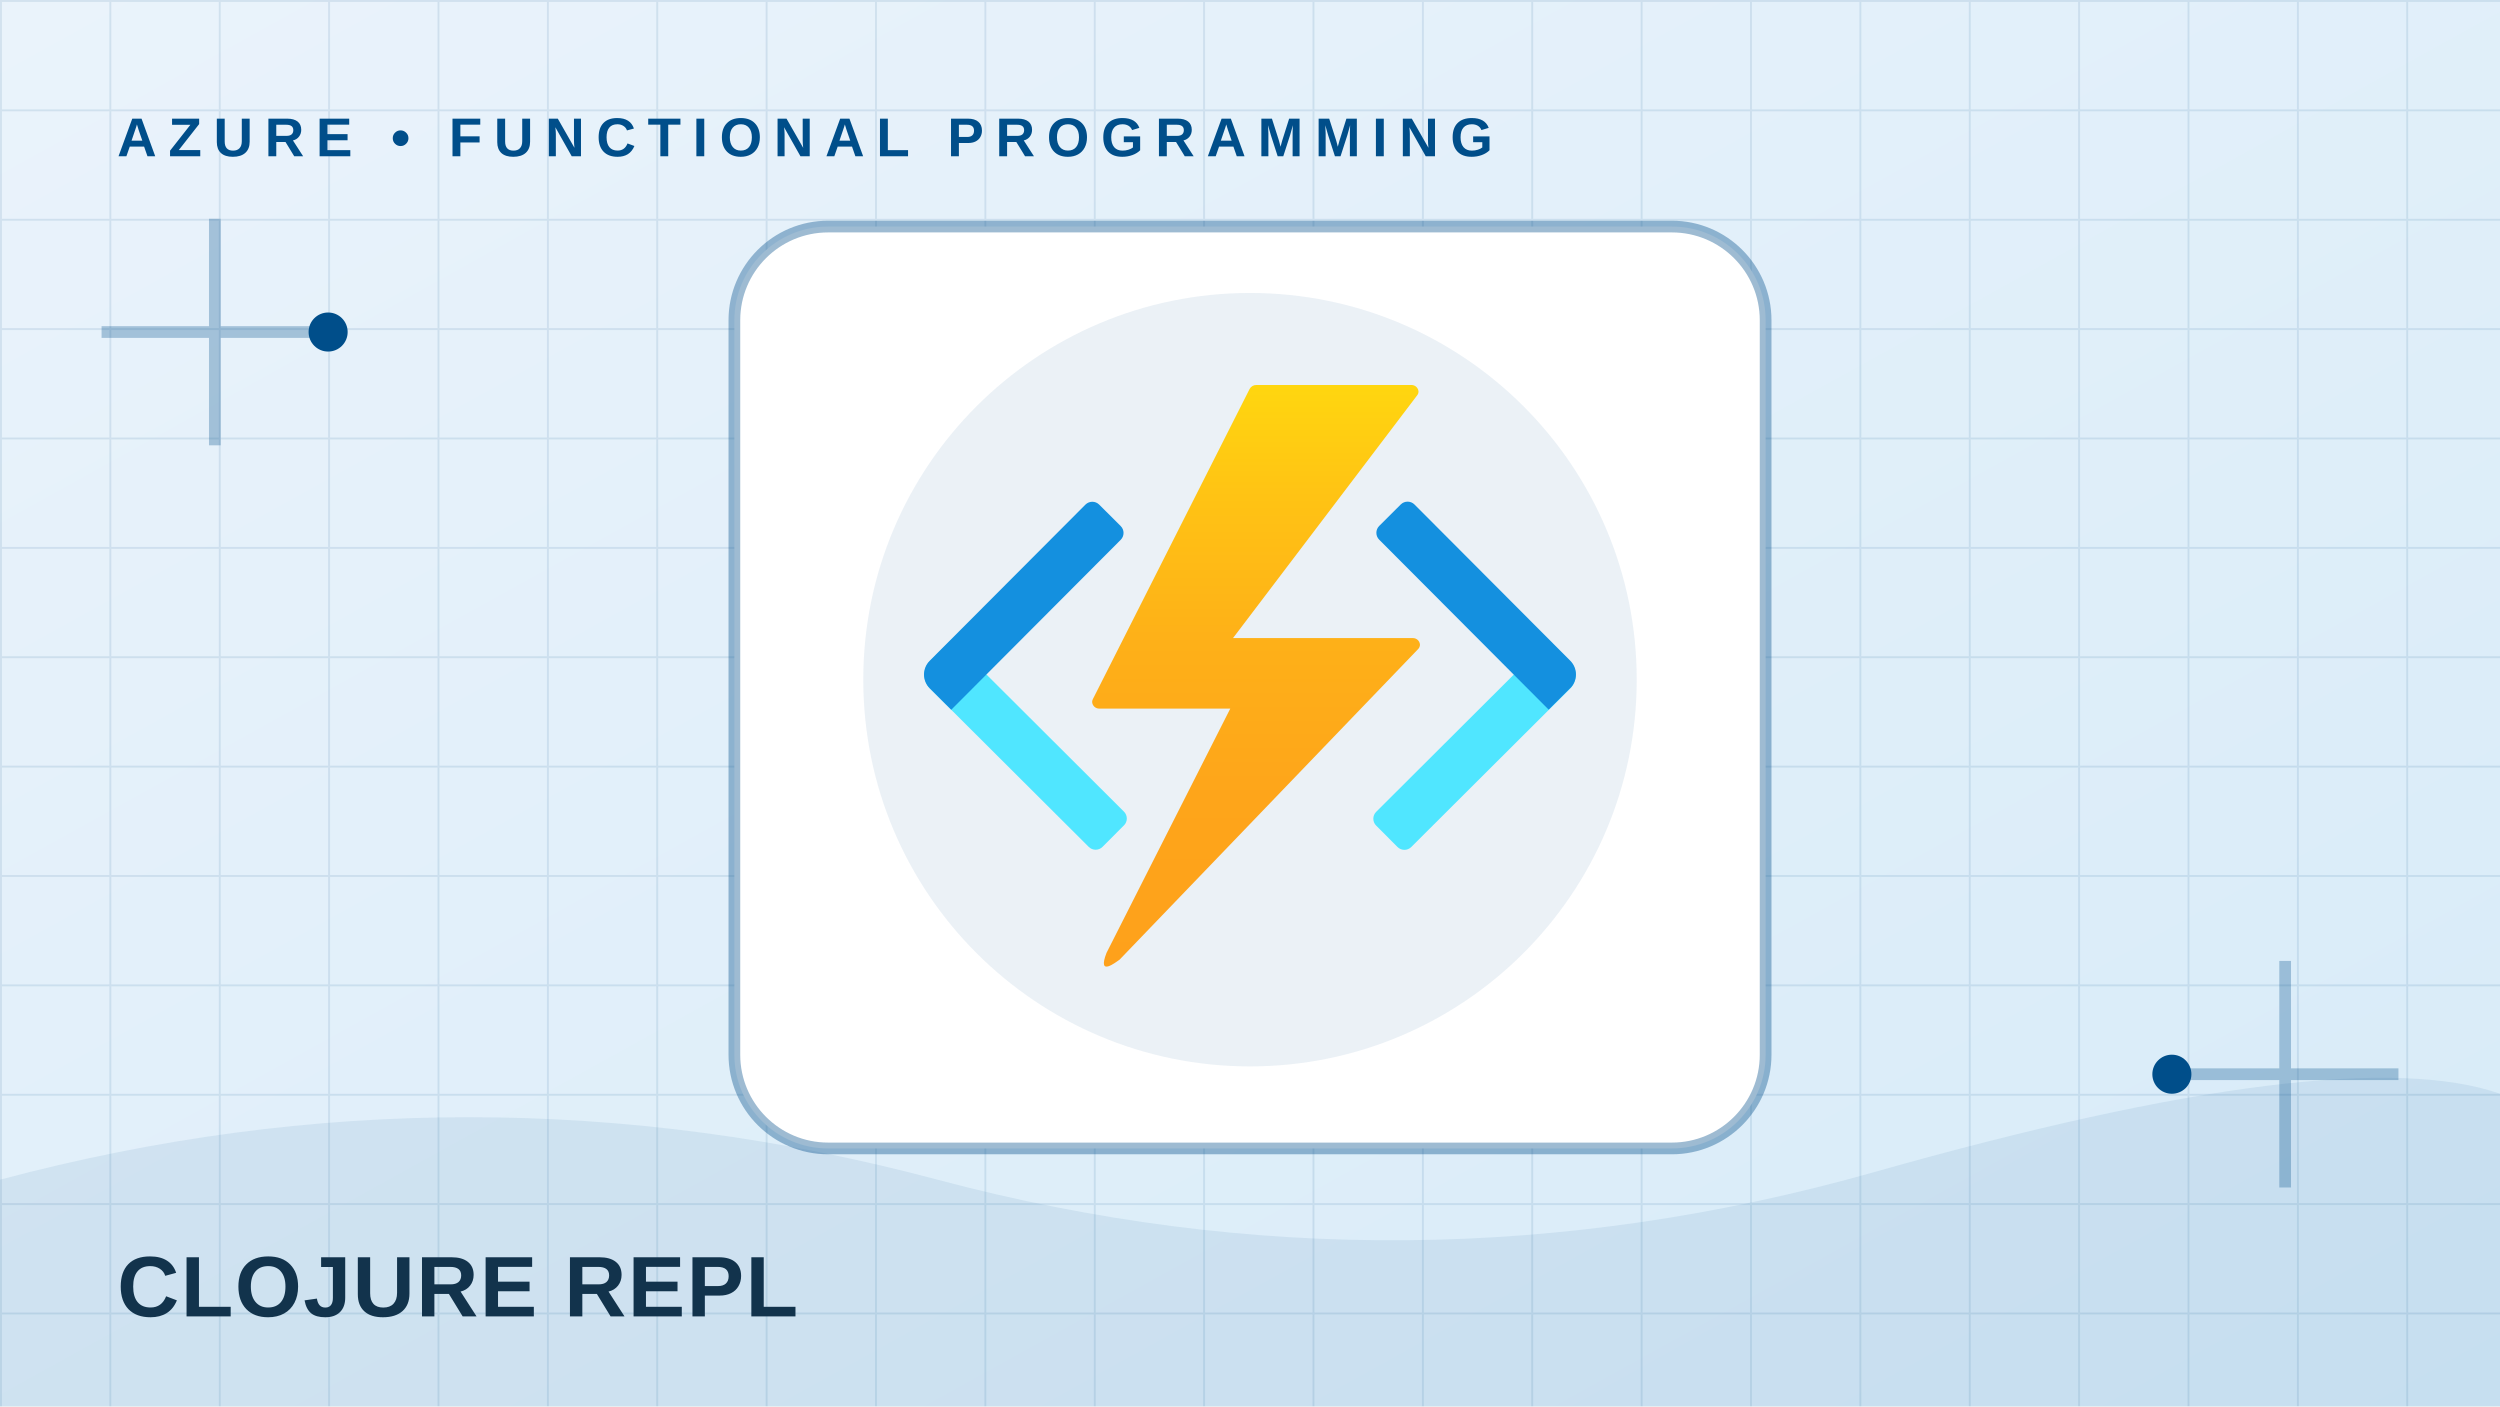
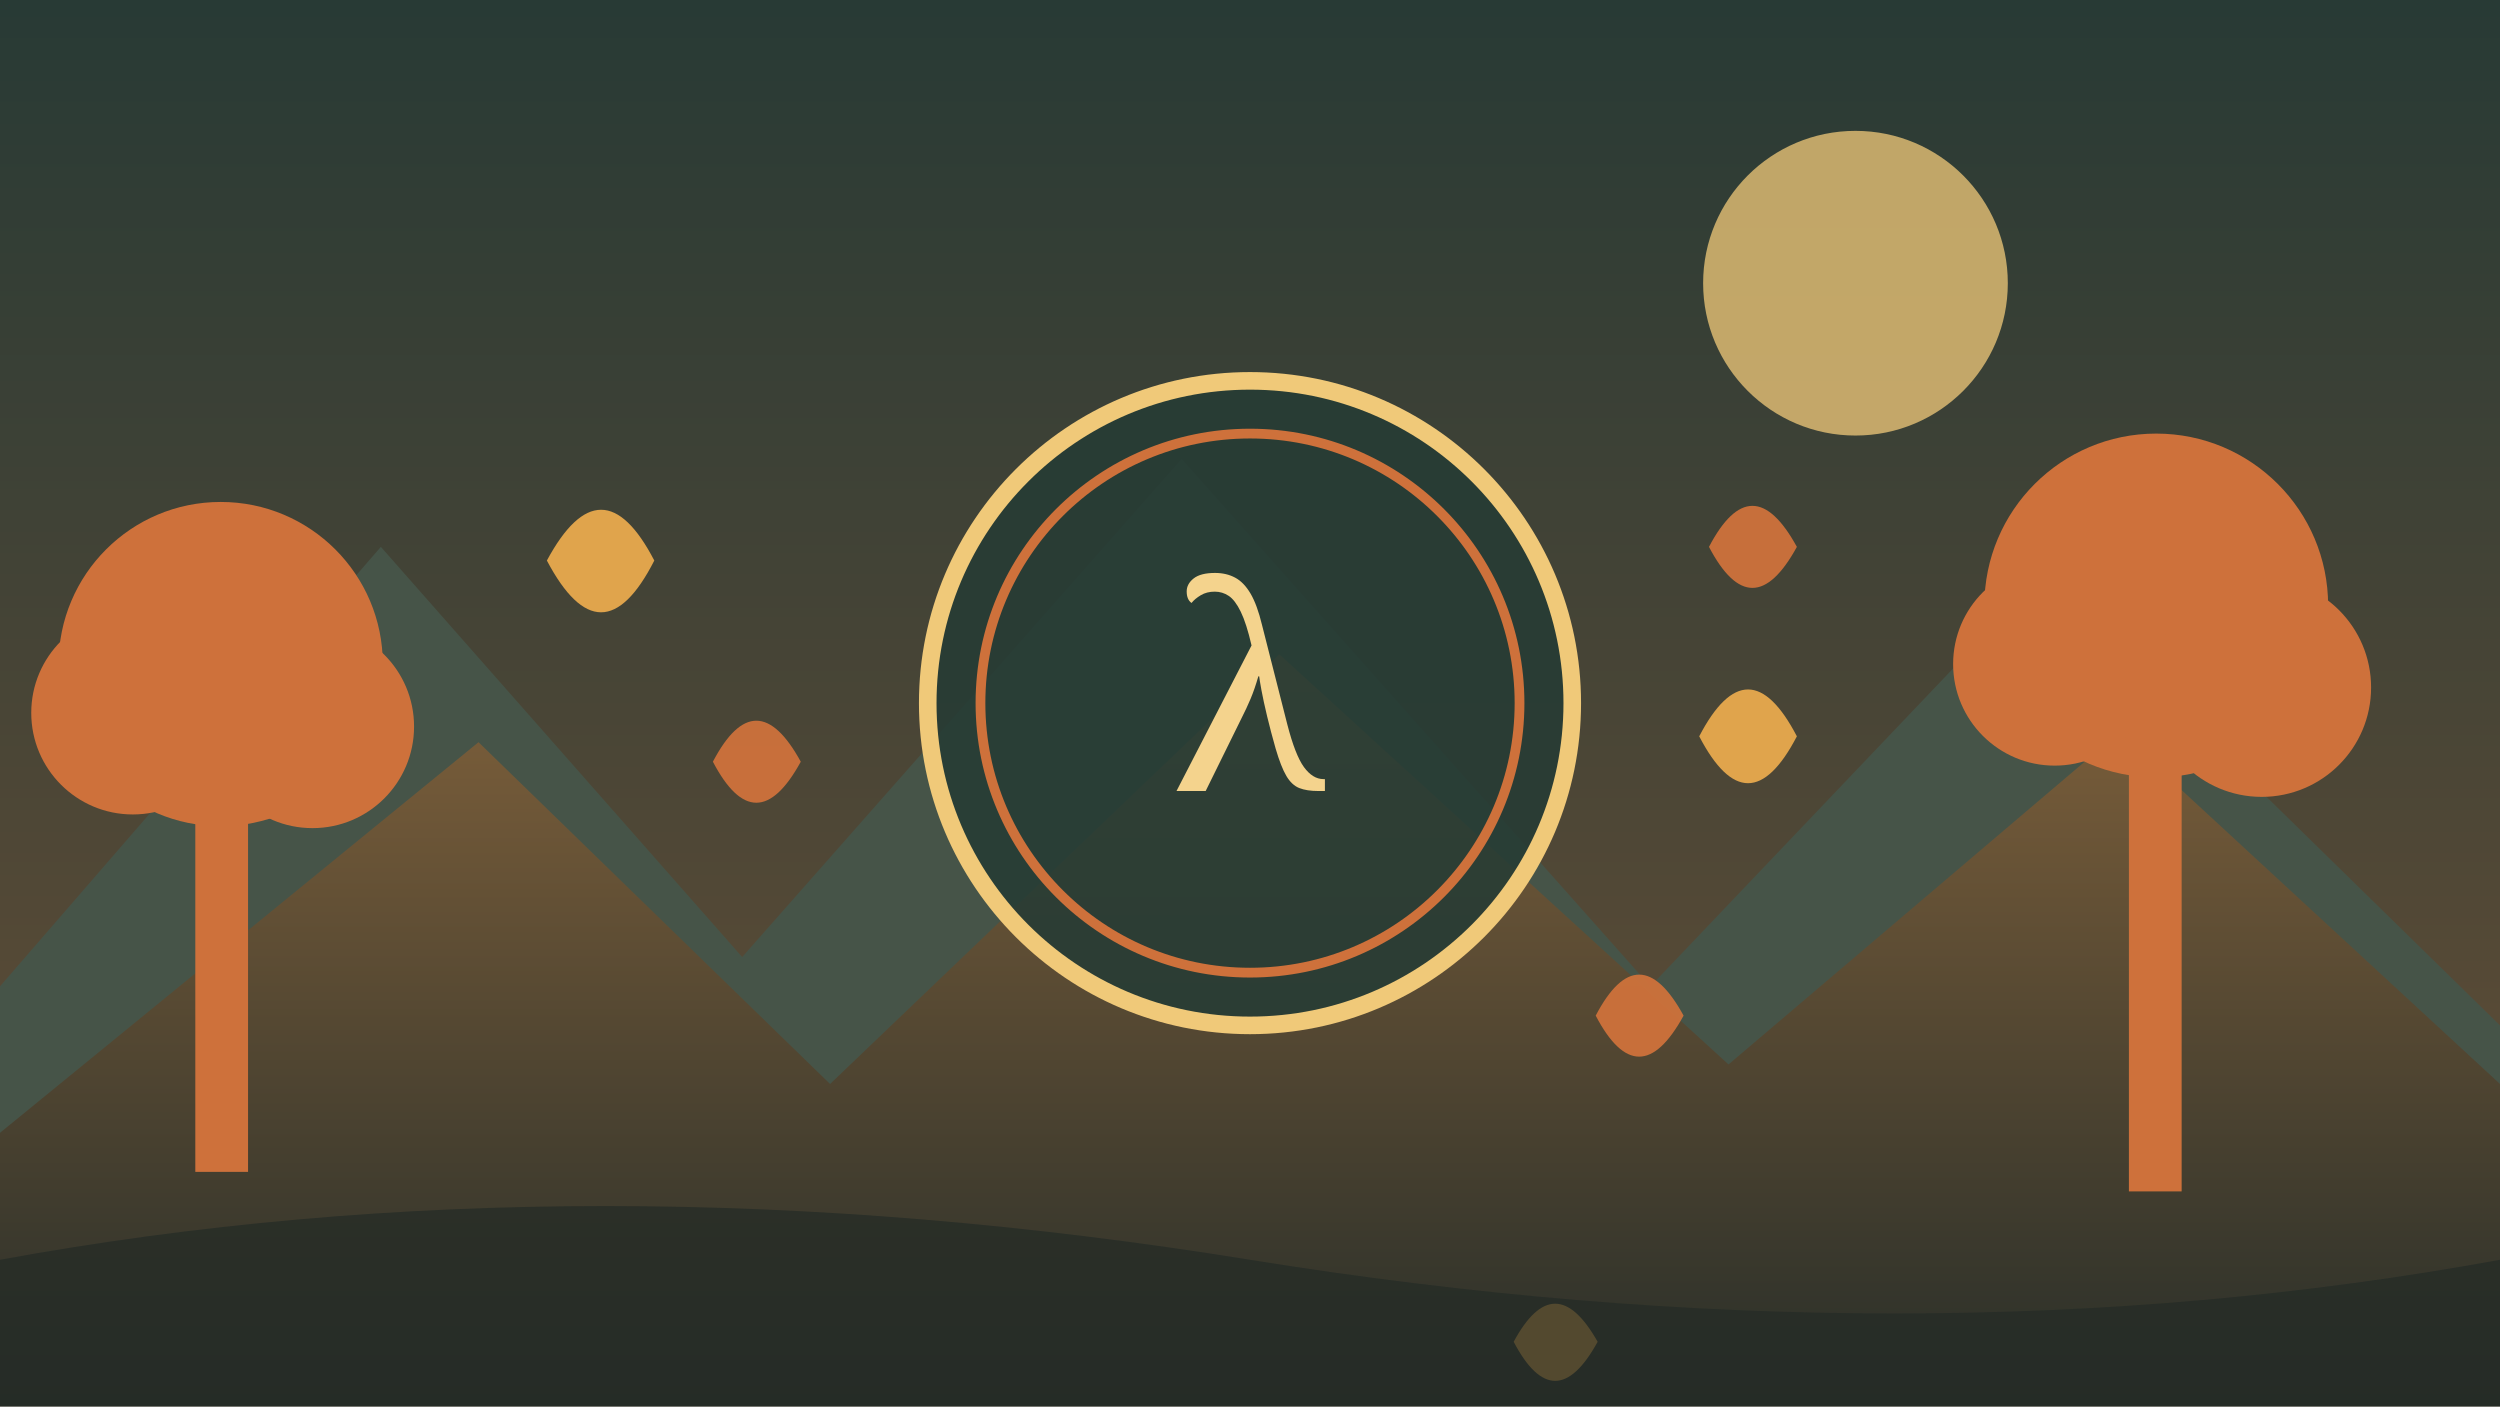
- <svg xmlns="http://www.w3.org/2000/svg" width="640" height="360" viewBox="0 0 640 360" role="img" aria-label="CLOJURE REPL with Azure FUNCTION icon">
+ <svg xmlns="http://www.w3.org/2000/svg" viewBox="0 0 1280 720">
  <defs>
-     <linearGradient id="bg" x2="1" y2="1">
-       <stop stop-color="#eaf3fb" />
-       <stop offset="1" stop-color="#d7ebf8" />
+     <linearGradient id="s" x2="0" y2="1">
+       <stop stop-color="#283a35" />
+       <stop offset="1" stop-color="#695037" />
    </linearGradient>
-     <pattern id="grid" width="28" height="28" patternUnits="userSpaceOnUse">
-       <path d="M28 0H0V28" fill="none" stroke="#004e8a" stroke-opacity=".1" stroke-width="1" />
-     </pattern>
+     <linearGradient id="g" x2="0" y2="1">
+       <stop stop-color="#80613b" />
+       <stop offset="1" stop-color="#282e29" />
+     </linearGradient>
  </defs>
-   <rect width="640" height="360" fill="url(#bg)" />
-   <rect width="640" height="360" fill="url(#grid)" />
-   <path d="M0 302Q120 270 240 302T480 300T640 280V360H0Z" fill="#004e8a" fill-opacity=".08" />
-   <rect x="188" y="58" width="264" height="236" rx="24" fill="#fff" stroke="#004e8a" stroke-opacity=".38" stroke-width="3" />
-   <circle cx="320" cy="174" r="99" fill="#004e8a" fill-opacity=".08" />
-   <svg x="236" y="89" width="168" height="168" viewBox="0, 0, 18, 18" preserveAspectRatio="xMidYMid meet">
-     <defs>
-       <linearGradient x1="-175.993" y1="-343.723" x2="-175.993" y2="-359.232" gradientUnits="userSpaceOnUse" gradientTransform="translate(212.573, 370.548) scale(1.156, 1.029)" id="b403aca7-f387-4434-96b4-ae157edc835f">
-         <stop offset="0%" stop-color="#FEA11B" />
-         <stop offset="28.4%" stop-color="#FEA51A" />
-         <stop offset="54.7%" stop-color="#FEB018" />
-         <stop offset="80%" stop-color="#FFC314" />
-         <stop offset="100%" stop-color="#FFD70F" />
-       </linearGradient>
-     </defs>
-     <g>
-       <path d="M2.37 7.475 H3.2 a0.267 0.267 0 0 1 0.267 0.267 v6.148 a0.533 0.533 0 0 1 -0.533 0.533 H2.1 a0 0 0 0 1 0 0 V7.741 a0.267 0.267 0 0 1 0.267 -0.267 Z" transform="translate(12.507, 16.705) rotate(134.919, 0, 0)" style="fill:#50E6FF;" />
-       <path d="M2.325 3.6 h0.833 a0.267 0.267 0 0 1 0.267 0.267 v6.583 a0 0 0 0 1 0 0 H2.591 a0.533 0.533 0 0 1 -0.533 -0.533 V3.865 A0.267 0.267 0 0 1 2.325 3.6 Z" transform="translate(5.759, 0.114) rotate(44.919, 0, 0)" style="fill:#1490DF;" />
-     </g>
-     <g>
-       <path d="M14.53 7.475 h0.833 a0.533 0.533 0 0 1 0.533 0.533 v6.148 a0.267 0.267 0 0 1 -0.267 0.267 H14.8 a0.267 0.267 0 0 1 -0.267 -0.267 V7.475 a0 0 0 0 1 0 0 Z" transform="translate(12.223, -7.555) rotate(45.081, 0, 0)" style="fill:#50E6FF;" />
-       <path d="M15.108 3.6 h0.833 a0 0 0 0 1 0 0 v6.583 a0.267 0.267 0 0 1 -0.267 0.267 h-0.833 a0.267 0.267 0 0 1 -0.267 -0.267 V4.131 a0.533 0.533 0 0 1 0.533 -0.533 Z" transform="translate(31.022, 1.222) rotate(135.081, 0, 0)" style="fill:#1490DF;" />
-     </g>
-     <path d="M8.459 9.9 H4.87 a0.193 0.193 0 0 1 -0.2 -0.181 a0.166 0.166 0 0 1 0.018 -0.075 L8.991 1.13 a0.206 0.206 0 0 1 0.186 -0.106 h4.245 a0.193 0.193 0 0 1 0.2 0.181 a0.165 0.165 0 0 1 -0.035 0.1 L8.534 7.966 h4.928 a0.193 0.193 0 0 1 0.2 0.181 a0.176 0.176 0 0 1 -0.052 0.122 L5.421 16.788 c-0.077 0.046 -0.624 0.5 -0.356 -0.189 h0 Z" style="fill:url(#b403aca7-f387-4434-96b4-ae157edc835f);" />
-   </svg>
-   <path d="M26 85h58m-29-29v58M556 275h58m-29-29v58" stroke="#004e8a" stroke-opacity=".3" stroke-width="3" />
-   <circle cx="84" cy="85" r="5" fill="#004e8a" />
-   <circle cx="556" cy="275" r="5" fill="#004e8a" />
-   <text x="30" y="40" fill="#004e8a" font-family="Arial,sans-serif" font-size="14" font-weight="700" letter-spacing="3">AZURE • FUNCTIONAL PROGRAMMING</text>
-   <text x="30" y="337" fill="#12334c" font-family="Arial,sans-serif" font-size="22" font-weight="700" letter-spacing=".4">CLOJURE REPL</text>
+   <rect width="1280" height="720" fill="url(#s)" />
+   <circle cx="950" cy="145" r="78" fill="#f1ca79" opacity=".75" />
+   <path d="M0 505 195 280l185 210 225-255 240 270 200-210 235 230v195H0z" fill="#465448" />
+   <path d="M0 580 245 380l180 175 230-220 230 210 200-170 195 180v165H0z" fill="url(#g)" />
+   <g fill="#ce713b">
+     <path d="M100 600V370h27v230z" />
+     <circle cx="113" cy="340" r="83" />
+     <circle cx="68" cy="365" r="52" />
+     <circle cx="160" cy="372" r="52" />
+     <path d="M1090 610V340h27v270z" />
+     <circle cx="1104" cy="310" r="88" />
+     <circle cx="1052" cy="340" r="52" />
+     <circle cx="1158" cy="352" r="56" />
+   </g>
+   <g fill="#e0a44c">
+     <path d="M280 287q28-52 55 0-27 53-55 0zm590 90q25-48 50 0-25 48-50 0zm-95 310q21-39 43 0-22 40-43 0z" />
+   </g>
+   <circle cx="640" cy="360" r="165" fill="#263b35" fill-opacity=".88" stroke="#f0c979" stroke-width="9" />
+   <circle cx="640" cy="360" r="138" fill="none" stroke="#ce713b" stroke-width="5" />
+   <text x="640" y="405" text-anchor="middle" font-family="Georgia,serif" font-size="145" fill="#f4d38d">λ</text>
+   <g fill="#ce713b" opacity=".95">
+     <path d="M365 390q22-42 45 0-23 42-45 0zm510-110q22-42 45 0-23 42-45 0zm-58 240q22-42 45 0-23 42-45 0z" />
+   </g>
+   <path d="M0 645q300-55 640 0t640 0v75H0z" fill="#242b26" opacity=".75" />
</svg>
